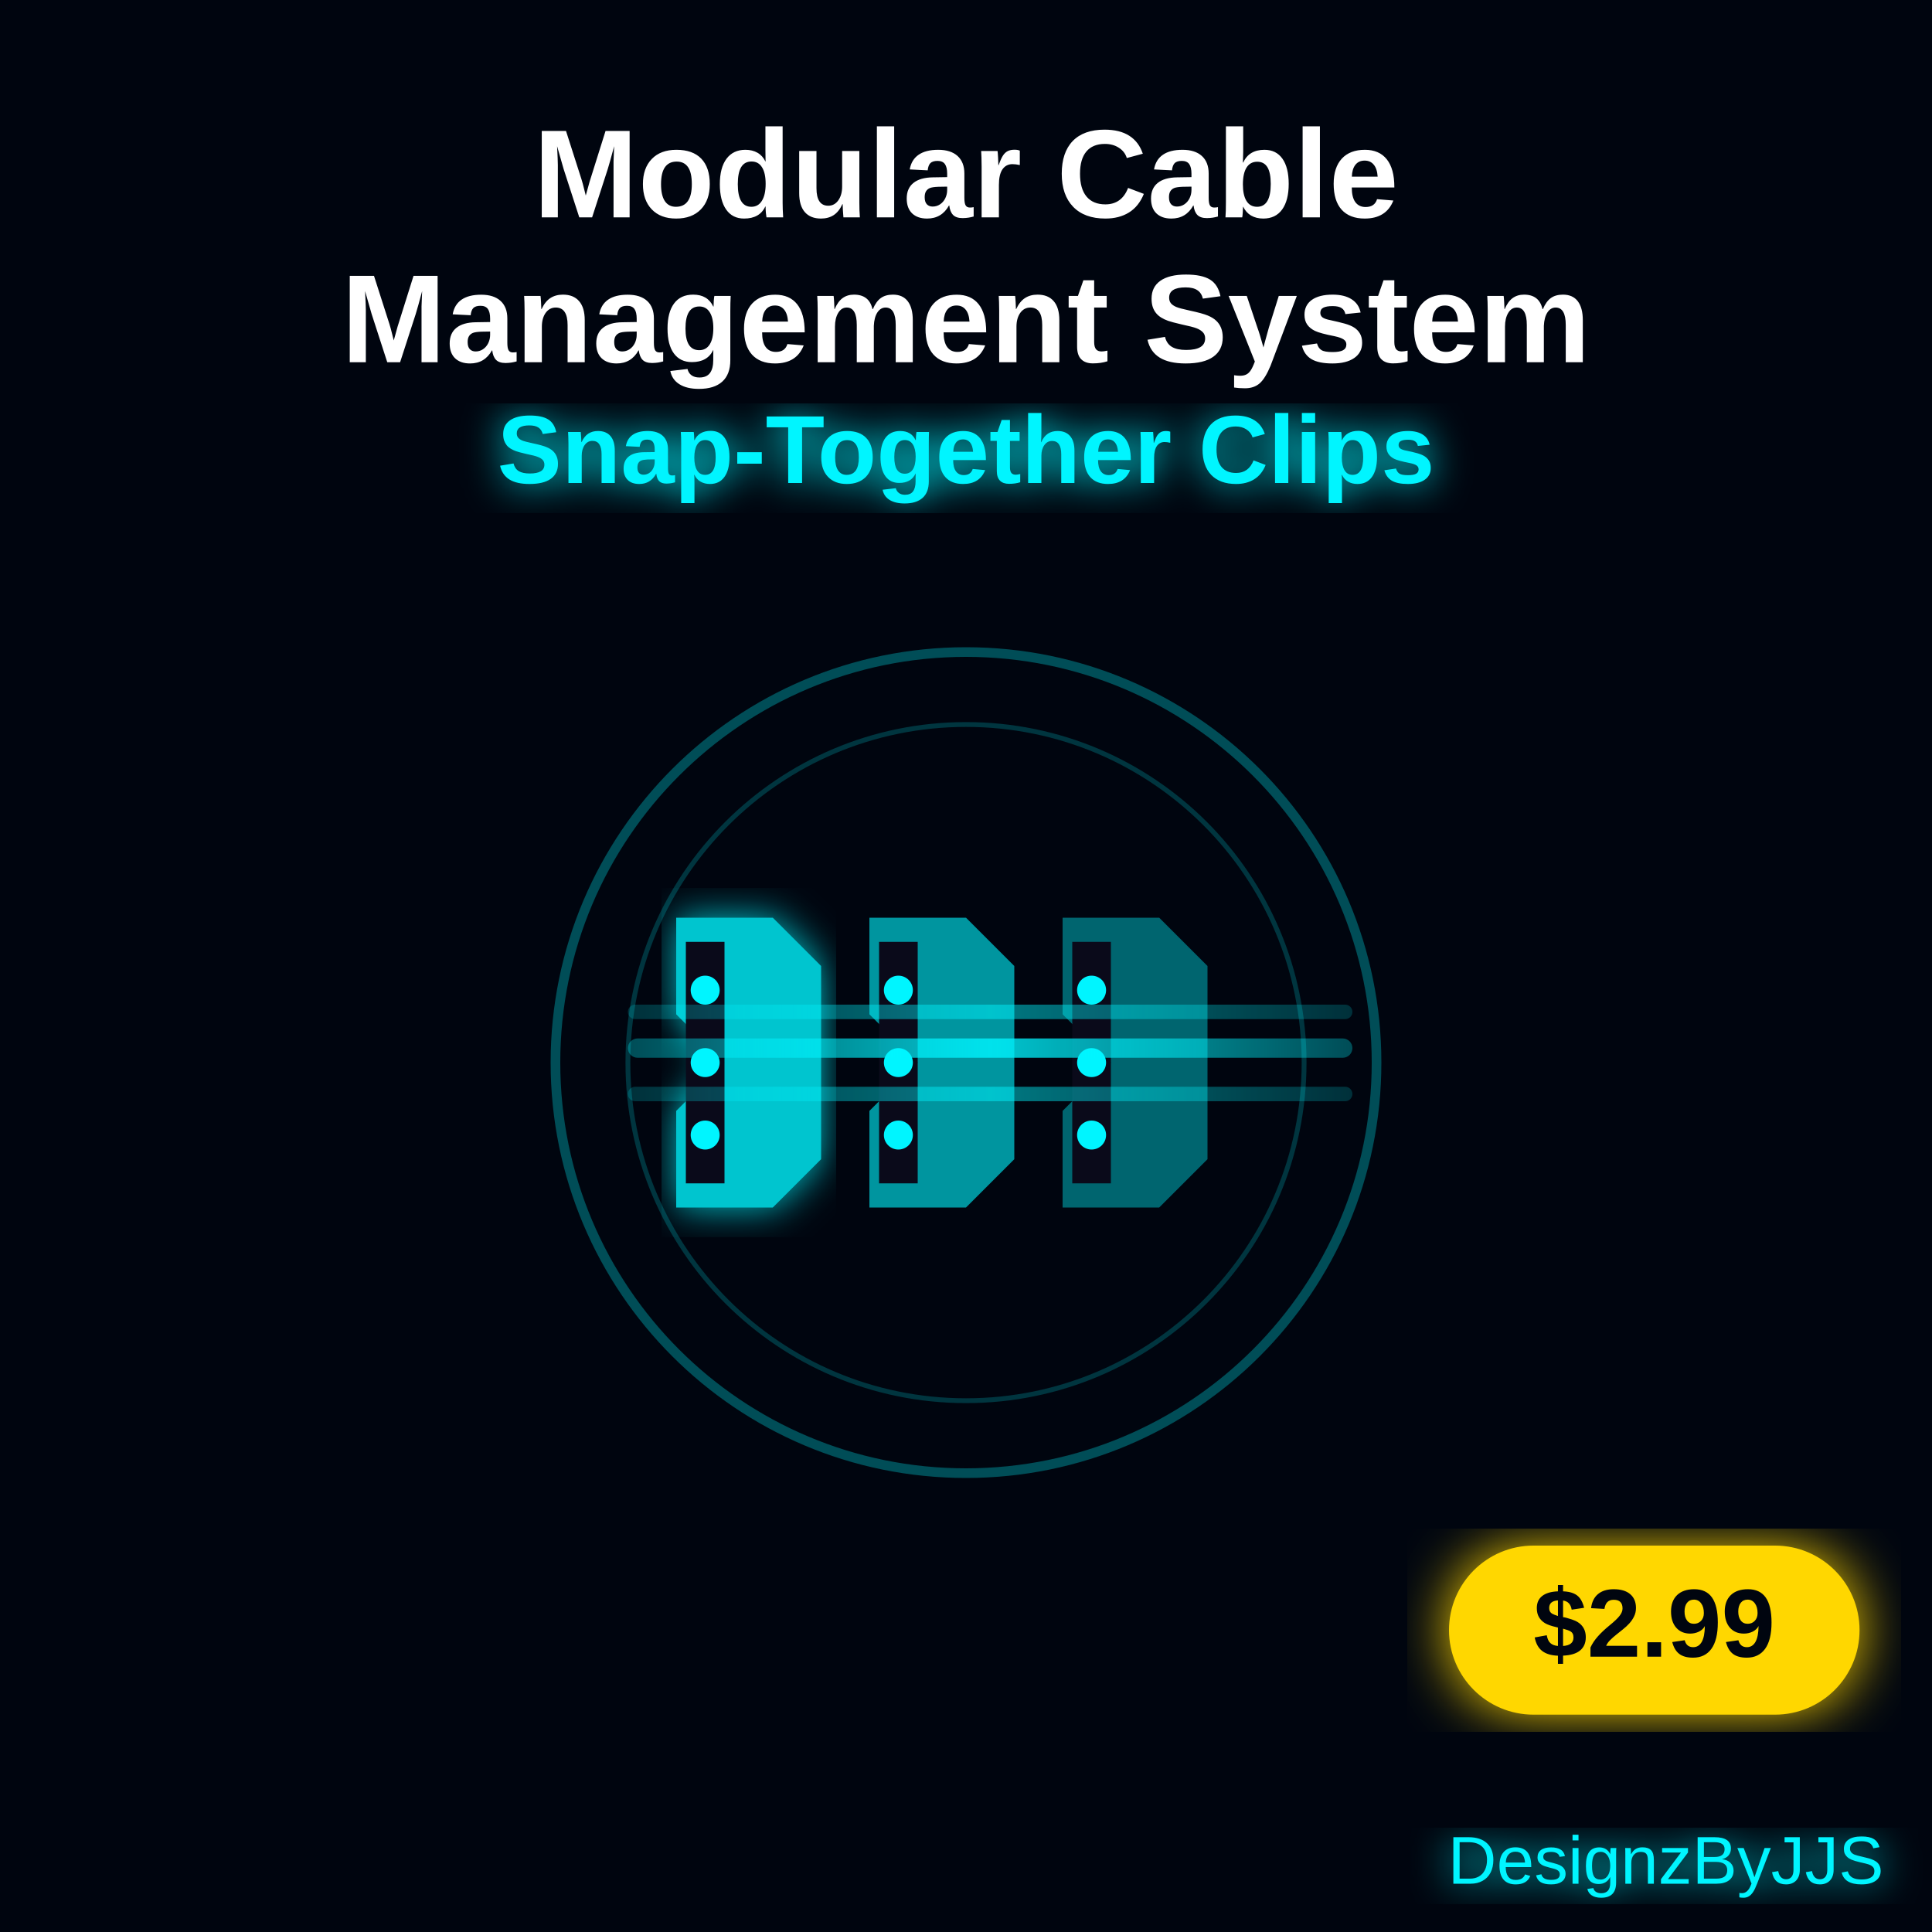
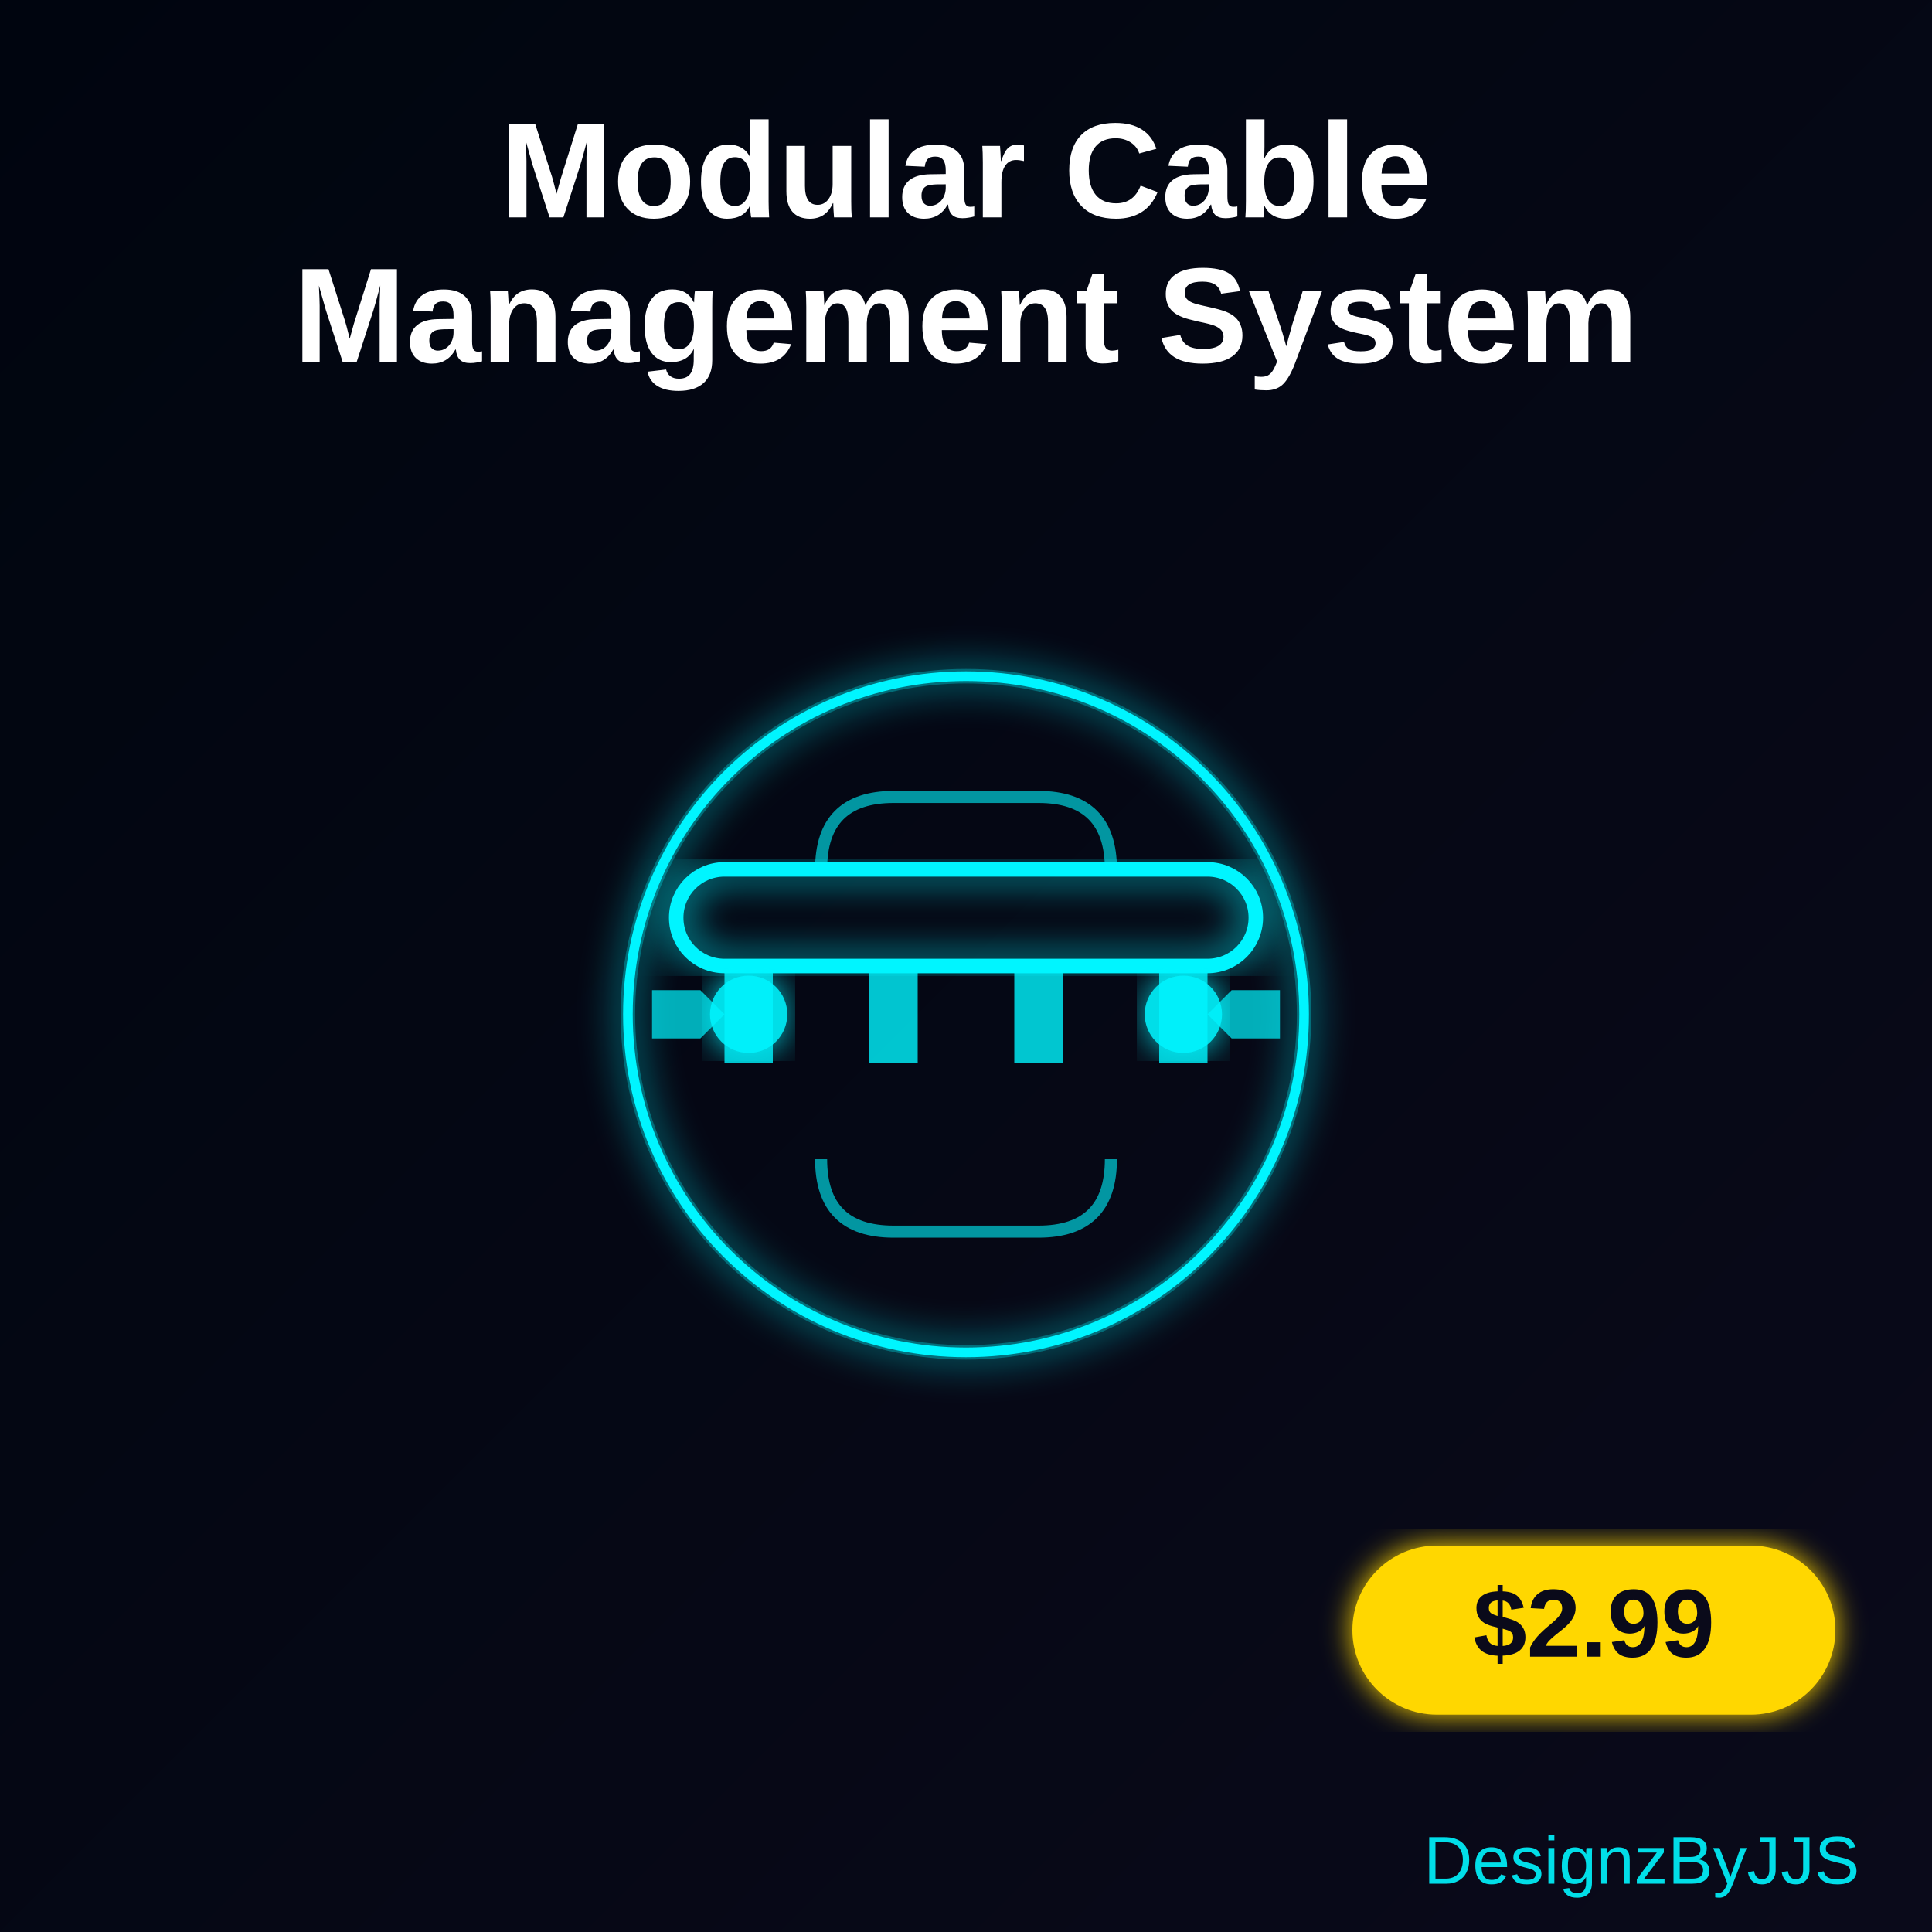
<svg xmlns="http://www.w3.org/2000/svg" width="400" height="400">
  <defs>
+     <linearGradient id="bgGrad" x1="0%" y1="0%" x2="100%" y2="100%">
+       <stop offset="0%" style="stop-color:#00050f;stop-opacity:1" />
+       <stop offset="100%" style="stop-color:#0a0a1a;stop-opacity:1" />
+     </linearGradient>
    <filter id="glow">
      <feGaussianBlur stdDeviation="4" result="coloredBlur" />
      <feMerge>
        <feMergeNode in="coloredBlur" />
        <feMergeNode in="SourceGraphic" />
      </feMerge>
    </filter>
-     <filter id="strongGlow">
-       <feGaussianBlur stdDeviation="6" result="coloredBlur" />
+     <filter id="goldGlow">
+       <feGaussianBlur stdDeviation="3" result="coloredBlur" />
      <feMerge>
        <feMergeNode in="coloredBlur" />
        <feMergeNode in="SourceGraphic" />
      </feMerge>
    </filter>
-     <linearGradient id="cableGrad" x1="0%" y1="0%" x2="100%" y2="0%">
-       <stop offset="0%" style="stop-color:#00f5ff;stop-opacity:0.3" />
-       <stop offset="50%" style="stop-color:#00f5ff;stop-opacity:0.8" />
-       <stop offset="100%" style="stop-color:#00f5ff;stop-opacity:0.3" />
-     </linearGradient>
  </defs>
-   <rect width="400" height="400" fill="#00050f" />
-   <text x="200" y="45" font-family="Arial, sans-serif" font-size="26" font-weight="bold" fill="#ffffff" text-anchor="middle">
+   <rect width="400" height="400" fill="url(#bgGrad)" />
+   <text x="200" y="45" font-family="Arial, sans-serif" font-size="28" font-weight="bold" fill="#ffffff" text-anchor="middle">
    Modular Cable
  </text>
-   <text x="200" y="75" font-family="Arial, sans-serif" font-size="26" font-weight="bold" fill="#ffffff" text-anchor="middle">
+   <text x="200" y="75" font-family="Arial, sans-serif" font-size="28" font-weight="bold" fill="#ffffff" text-anchor="middle">
    Management System
  </text>
-   <text x="200" y="100" font-family="Arial, sans-serif" font-size="20" font-weight="bold" fill="#00f5ff" text-anchor="middle" filter="url(#glow)">
-     Snap-Together Clips
-   </text>
-   <g transform="translate(200, 220)">
-     <circle cx="0" cy="0" r="85" fill="none" stroke="#00f5ff" stroke-width="2" opacity="0.3" />
-     <circle cx="0" cy="0" r="70" fill="none" stroke="#00f5ff" stroke-width="1" opacity="0.2" />
-     <path d="M -60,-30 L -60,-10 L -50,0 L -60,10 L -60,30 L -40,30 L -30,20 L -30,-20 L -40,-30 Z" fill="#00f5ff" opacity="0.8" filter="url(#glow)" />
-     <rect x="-58" y="-25" width="8" height="50" fill="#0a0a1a" />
-     <circle cx="-54" cy="-15" r="3" fill="#00f5ff" />
-     <circle cx="-54" cy="0" r="3" fill="#00f5ff" />
-     <circle cx="-54" cy="15" r="3" fill="#00f5ff" />
-     <path d="M -20,-30 L -20,-10 L -10,0 L -20,10 L -20,30 L 0,30 L 10,20 L 10,-20 L 0,-30 Z" fill="#00f5ff" opacity="0.6" />
-     <rect x="-18" y="-25" width="8" height="50" fill="#0a0a1a" />
-     <circle cx="-14" cy="-15" r="3" fill="#00f5ff" />
-     <circle cx="-14" cy="0" r="3" fill="#00f5ff" />
-     <circle cx="-14" cy="15" r="3" fill="#00f5ff" />
-     <path d="M 20,-30 L 20,-10 L 30,0 L 20,10 L 20,30 L 40,30 L 50,20 L 50,-20 L 40,-30 Z" fill="#00f5ff" opacity="0.4" />
-     <rect x="22" y="-25" width="8" height="50" fill="#0a0a1a" />
-     <circle cx="26" cy="-15" r="3" fill="#00f5ff" />
-     <circle cx="26" cy="0" r="3" fill="#00f5ff" />
-     <circle cx="26" cy="15" r="3" fill="#00f5ff" />
-     <rect x="-70" y="-5" width="150" height="4" fill="url(#cableGrad)" rx="2" />
-     <rect x="-70" y="5" width="150" height="3" fill="url(#cableGrad)" rx="1.5" opacity="0.6" />
-     <rect x="-70" y="-12" width="150" height="3" fill="url(#cableGrad)" rx="1.5" opacity="0.6" />
+   <g transform="translate(200, 210)">
+     <circle cx="0" cy="0" r="70" fill="none" stroke="#00f5ff" stroke-width="3" opacity="0.3" />
+     <circle cx="0" cy="0" r="70" fill="none" stroke="#00f5ff" stroke-width="2" filter="url(#glow)" />
+     <rect x="-60" y="-30" width="120" height="20" rx="10" fill="none" stroke="#00f5ff" stroke-width="3" filter="url(#glow)" />
+     <path d="M -50,-10 L -50,10 L -40,10 L -40,-10 Z" fill="#00f5ff" opacity="0.8" />
+     <path d="M -20,-10 L -20,10 L -10,10 L -10,-10 Z" fill="#00f5ff" opacity="0.8" />
+     <path d="M 10,-10 L 10,10 L 20,10 L 20,-10 Z" fill="#00f5ff" opacity="0.8" />
+     <path d="M 40,-10 L 40,10 L 50,10 L 50,-10 Z" fill="#00f5ff" opacity="0.8" />
+     <path d="M -30,-30 Q -30,-45 -15,-45 L 15,-45 Q 30,-45 30,-30" fill="none" stroke="#00f5ff" stroke-width="2.5" opacity="0.6" />
+     <path d="M -30,30 Q -30,45 -15,45 L 15,45 Q 30,45 30,30" fill="none" stroke="#00f5ff" stroke-width="2.5" opacity="0.6" />
+     <circle cx="-45" cy="0" r="8" fill="#00f5ff" opacity="0.9" filter="url(#glow)" />
+     <circle cx="45" cy="0" r="8" fill="#00f5ff" opacity="0.9" filter="url(#glow)" />
+     <path d="M -65,-5 L -55,-5 L -50,0 L -55,5 L -65,5 Z" fill="#00f5ff" opacity="0.7" />
+     <path d="M 65,-5 L 55,-5 L 50,0 L 55,5 L 65,5 Z" fill="#00f5ff" opacity="0.7" />
  </g>
-   <rect x="300" y="320" width="85" height="35" rx="17.5" fill="#ffd700" filter="url(#strongGlow)" />
-   <text x="342.5" y="343" font-family="Arial, sans-serif" font-size="20" font-weight="bold" fill="#00050f" text-anchor="middle">
+   <rect x="280" y="320" width="100" height="35" rx="17.5" fill="#ffd700" filter="url(#goldGlow)" />
+   <text x="330" y="343" font-family="Arial, sans-serif" font-size="20" font-weight="bold" fill="#0a0a1a" text-anchor="middle">
    $2.99
  </text>
-   <text x="390" y="390" font-family="Arial, sans-serif" font-size="14" fill="#00f5ff" text-anchor="end" filter="url(#glow)">
+   <text x="385" y="390" font-family="Arial, sans-serif" font-size="14" fill="#00f5ff" text-anchor="end" opacity="0.9">
    DesignzByJJS
  </text>
</svg>
